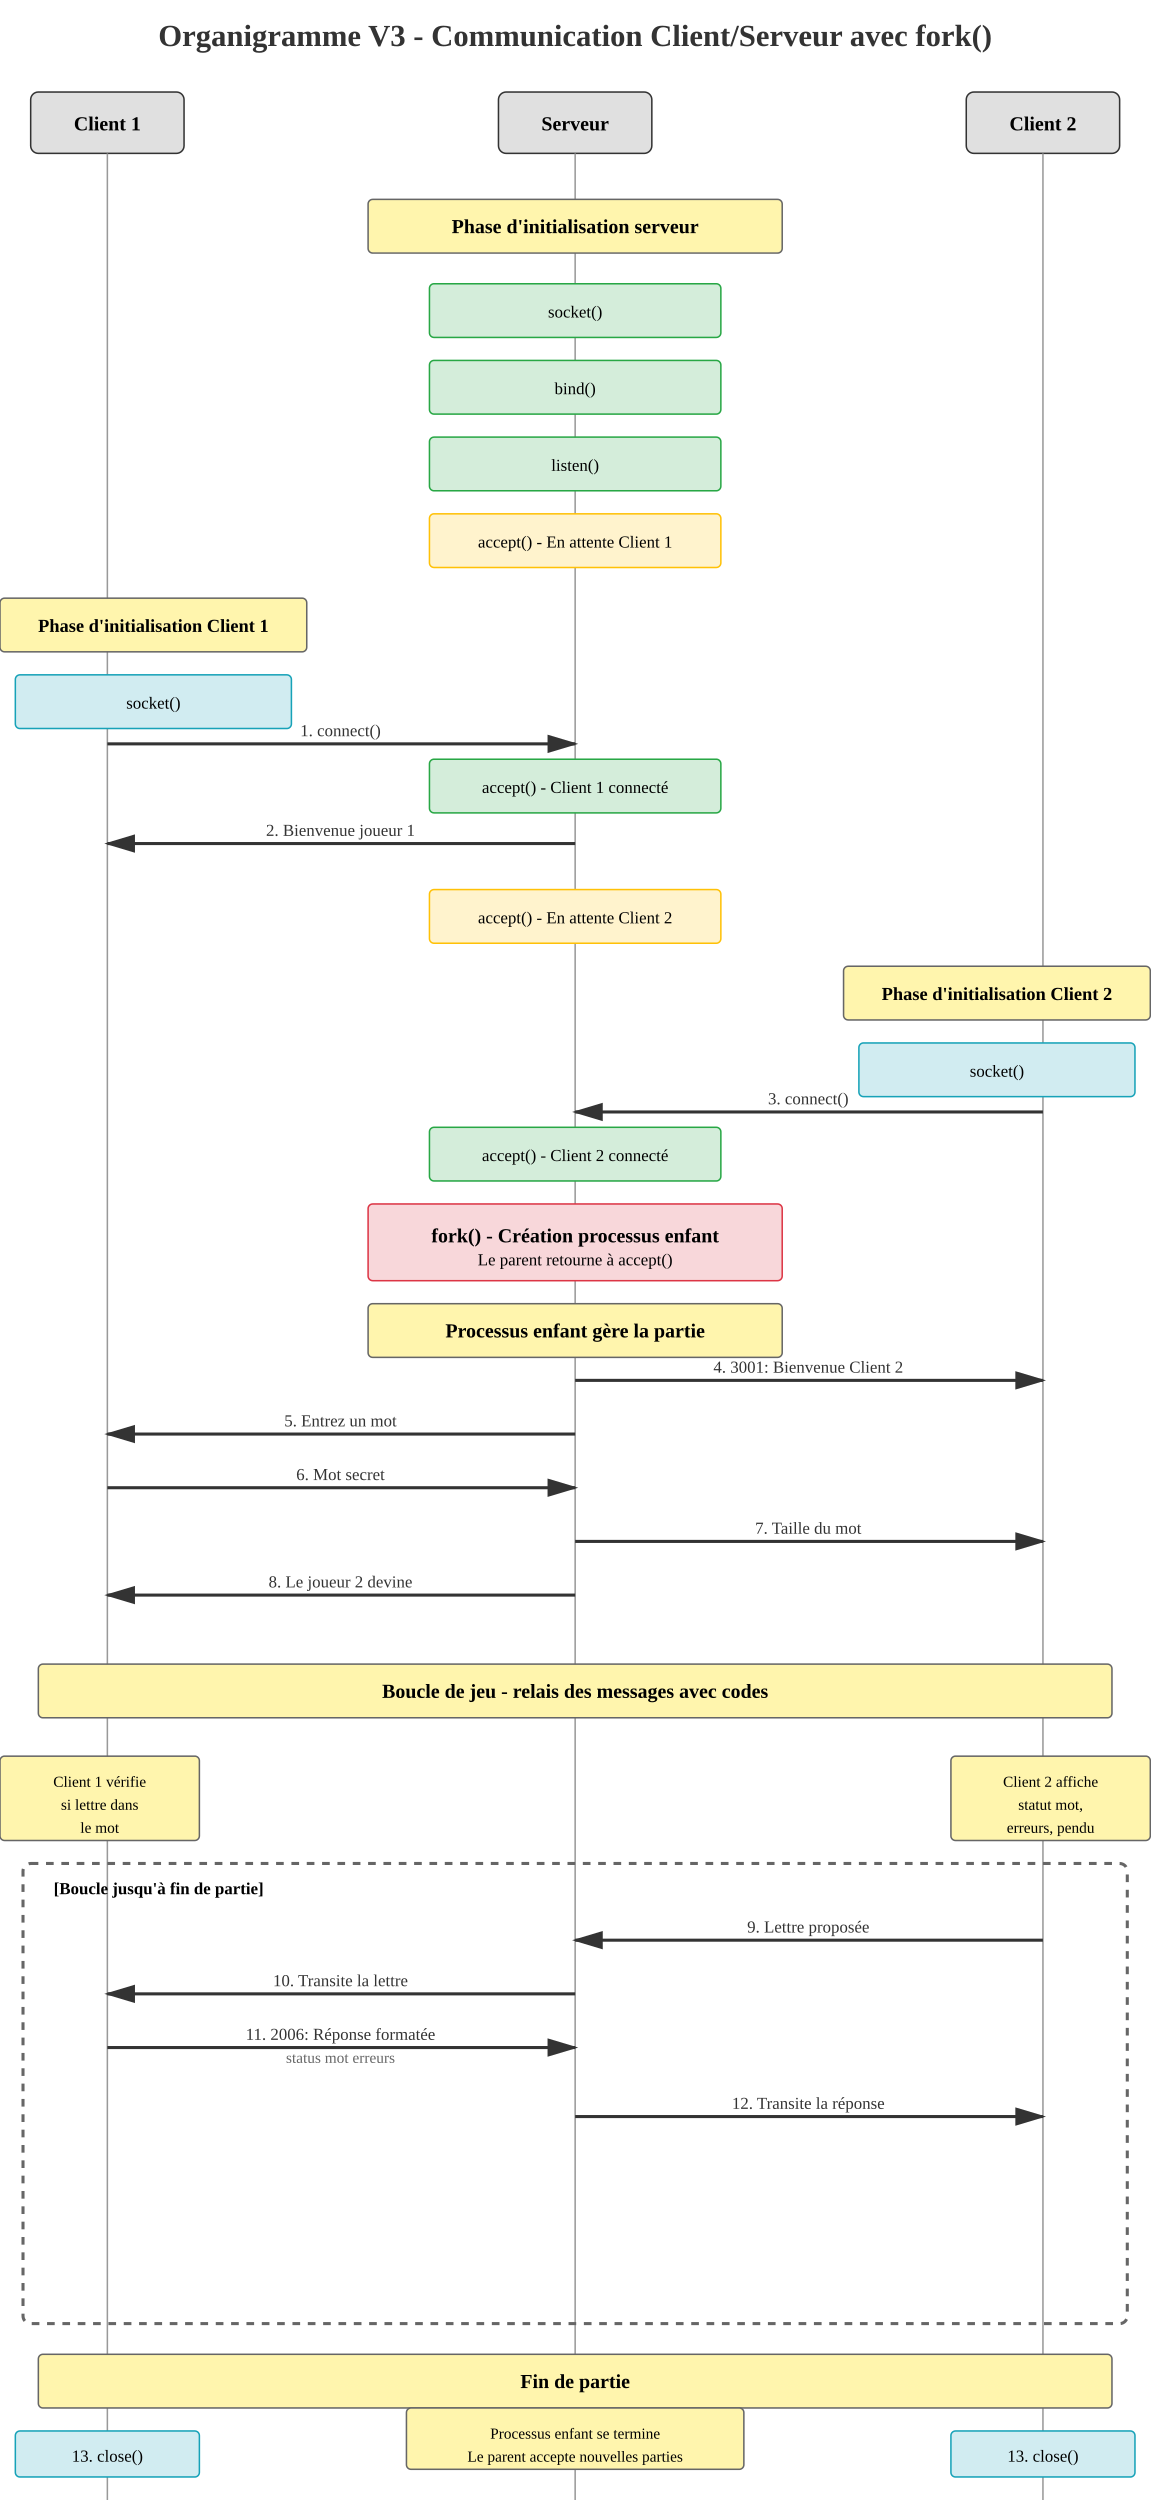
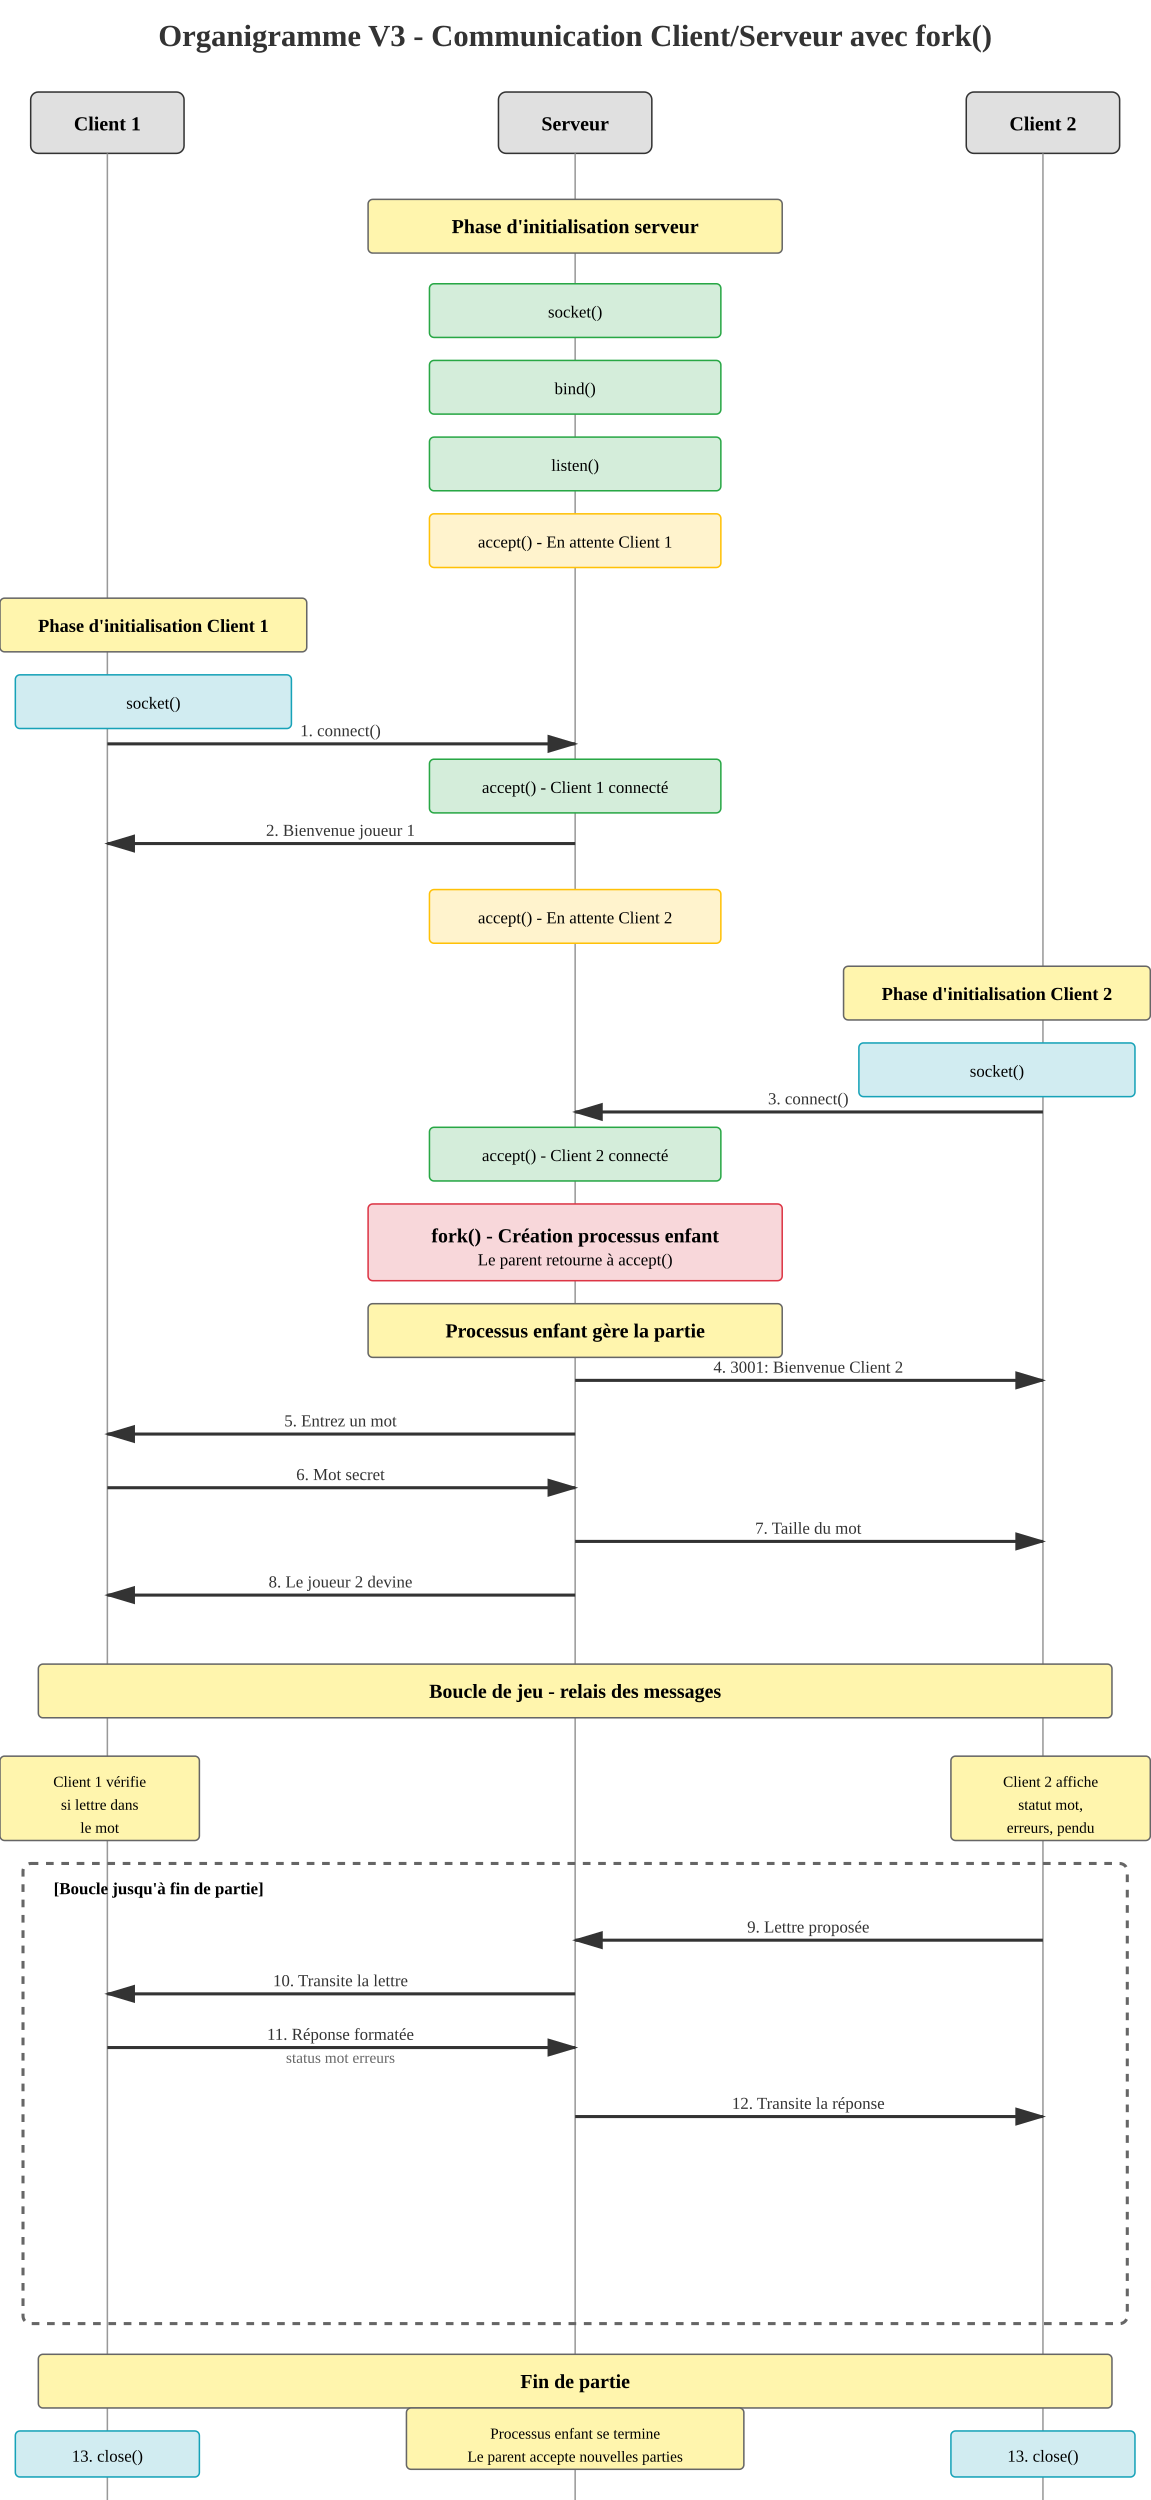
<svg xmlns="http://www.w3.org/2000/svg" viewBox="0 0 750 1630" style="background-color: white;">
  <text x="375" y="30" text-anchor="middle" font-size="20" font-weight="bold" fill="#333">Organigramme V3 - Communication Client/Serveur avec fork()</text>
  <rect x="20" y="60" width="100" height="40" fill="#e0e0e0" stroke="#333" rx="5" />
  <text x="70" y="85" text-anchor="middle" font-size="13" font-weight="bold">Client 1</text>
  <rect x="325" y="60" width="100" height="40" fill="#e0e0e0" stroke="#333" rx="5" />
  <text x="375" y="85" text-anchor="middle" font-size="13" font-weight="bold">Serveur</text>
  <rect x="630" y="60" width="100" height="40" fill="#e0e0e0" stroke="#333" rx="5" />
  <text x="680" y="85" text-anchor="middle" font-size="13" font-weight="bold">Client 2</text>
  <line x1="70" y1="100" x2="70" y2="1630" stroke="#999" stroke-width="1" />
  <line x1="375" y1="100" x2="375" y2="1630" stroke="#999" stroke-width="1" />
  <line x1="680" y1="100" x2="680" y2="1630" stroke="#999" stroke-width="1" />
  <rect x="240" y="130" width="270" height="35" fill="#fff5ad" stroke="#666" rx="3" />
  <text x="375" y="152" text-anchor="middle" font-size="13" font-weight="bold">Phase d'initialisation serveur</text>
  <rect x="280" y="185" width="190" height="35" fill="#d4edda" stroke="#28a745" rx="3" />
  <text x="375" y="207" text-anchor="middle" font-size="11">socket()</text>
  <rect x="280" y="235" width="190" height="35" fill="#d4edda" stroke="#28a745" rx="3" />
  <text x="375" y="257" text-anchor="middle" font-size="11">bind()</text>
  <rect x="280" y="285" width="190" height="35" fill="#d4edda" stroke="#28a745" rx="3" />
  <text x="375" y="307" text-anchor="middle" font-size="11">listen()</text>
  <rect x="280" y="335" width="190" height="35" fill="#fff3cd" stroke="#ffc107" rx="3" />
  <text x="375" y="357" text-anchor="middle" font-size="11">accept() - En attente Client 1</text>
  <rect x="0" y="390" width="200" height="35" fill="#fff5ad" stroke="#666" rx="3" />
  <text x="100" y="412" text-anchor="middle" font-size="12" font-weight="bold">Phase d'initialisation Client 1</text>
  <rect x="10" y="440" width="180" height="35" fill="#d1ecf1" stroke="#17a2b8" rx="3" />
  <text x="100" y="462" text-anchor="middle" font-size="11">socket()</text>
  <line x1="70" y1="485" x2="375" y2="485" stroke="#333" stroke-width="2" marker-end="url(#arrowhead)" />
  <text x="222" y="480" text-anchor="middle" font-size="11" fill="#333">1. connect()</text>
  <rect x="280" y="495" width="190" height="35" fill="#d4edda" stroke="#28a745" rx="3" />
  <text x="375" y="517" text-anchor="middle" font-size="11">accept() - Client 1 connecté</text>
  <line x1="375" y1="550" x2="70" y2="550" stroke="#333" stroke-width="2" marker-end="url(#arrowhead)" />
  <text x="222" y="545" text-anchor="middle" font-size="11" fill="#333">2. Bienvenue joueur 1</text>
  <rect x="280" y="580" width="190" height="35" fill="#fff3cd" stroke="#ffc107" rx="3" />
  <text x="375" y="602" text-anchor="middle" font-size="11">accept() - En attente Client 2</text>
  <rect x="550" y="630" width="200" height="35" fill="#fff5ad" stroke="#666" rx="3" />
  <text x="650" y="652" text-anchor="middle" font-size="12" font-weight="bold">Phase d'initialisation Client 2</text>
  <rect x="560" y="680" width="180" height="35" fill="#d1ecf1" stroke="#17a2b8" rx="3" />
  <text x="650" y="702" text-anchor="middle" font-size="11">socket()</text>
  <line x1="680" y1="725" x2="375" y2="725" stroke="#333" stroke-width="2" marker-end="url(#arrowhead)" />
  <text x="527" y="720" text-anchor="middle" font-size="11" fill="#333">3. connect()</text>
  <rect x="280" y="735" width="190" height="35" fill="#d4edda" stroke="#28a745" rx="3" />
  <text x="375" y="757" text-anchor="middle" font-size="11">accept() - Client 2 connecté</text>
  <rect x="240" y="785" width="270" height="50" fill="#f8d7da" stroke="#dc3545" rx="3" />
  <text x="375" y="810" text-anchor="middle" font-size="13" font-weight="bold">fork() - Création processus enfant</text>
  <text x="375" y="825" text-anchor="middle" font-size="11">Le parent retourne à accept()</text>
  <rect x="240" y="850" width="270" height="35" fill="#fff5ad" stroke="#666" rx="3" />
  <text x="375" y="872" text-anchor="middle" font-size="13" font-weight="bold">Processus enfant gère la partie</text>
  <line x1="375" y1="900" x2="680" y2="900" stroke="#333" stroke-width="2" marker-end="url(#arrowhead)" />
  <text x="527" y="895" text-anchor="middle" font-size="11" fill="#333">4. 3001: Bienvenue Client 2</text>
  <line x1="375" y1="935" x2="70" y2="935" stroke="#333" stroke-width="2" marker-end="url(#arrowhead)" />
  <text x="222" y="930" text-anchor="middle" font-size="11" fill="#333">5. Entrez un mot</text>
  <line x1="70" y1="970" x2="375" y2="970" stroke="#333" stroke-width="2" marker-end="url(#arrowhead)" />
  <text x="222" y="965" text-anchor="middle" font-size="11" fill="#333">6. Mot secret</text>
  <line x1="375" y1="1005" x2="680" y2="1005" stroke="#333" stroke-width="2" marker-end="url(#arrowhead)" />
  <text x="527" y="1000" text-anchor="middle" font-size="11" fill="#333">7. Taille du mot</text>
  <line x1="375" y1="1040" x2="70" y2="1040" stroke="#333" stroke-width="2" marker-end="url(#arrowhead)" />
  <text x="222" y="1035" text-anchor="middle" font-size="11" fill="#333">8. Le joueur 2 devine</text>
  <rect x="25" y="1085" width="700" height="35" fill="#fff5ad" stroke="#666" rx="3" />
-   <text x="375" y="1107" text-anchor="middle" font-size="13" font-weight="bold">Boucle de jeu - relais des messages avec codes</text>
+   <text x="375" y="1107" text-anchor="middle" font-size="13" font-weight="bold">Boucle de jeu - relais des messages</text>
  <rect x="0" y="1145" width="130" height="55" fill="#fff5ad" stroke="#666" rx="3" />
  <text x="65" y="1165" text-anchor="middle" font-size="10">Client 1 vérifie</text>
  <text x="65" y="1180" text-anchor="middle" font-size="10">si lettre dans</text>
  <text x="65" y="1195" text-anchor="middle" font-size="10">le mot</text>
  <rect x="620" y="1145" width="130" height="55" fill="#fff5ad" stroke="#666" rx="3" />
  <text x="685" y="1165" text-anchor="middle" font-size="10">Client 2 affiche</text>
  <text x="685" y="1180" text-anchor="middle" font-size="10">statut mot,</text>
  <text x="685" y="1195" text-anchor="middle" font-size="10">erreurs, pendu</text>
  <rect x="15" y="1215" width="720" height="300" fill="none" stroke="#666" stroke-width="2" stroke-dasharray="5,5" rx="5" />
  <text x="35" y="1235" font-size="11" font-weight="bold">[Boucle jusqu'à fin de partie]</text>
  <line x1="680" y1="1265" x2="375" y2="1265" stroke="#333" stroke-width="2" marker-end="url(#arrowhead)" />
  <text x="527" y="1260" text-anchor="middle" font-size="11" fill="#333">9. Lettre proposée</text>
  <line x1="375" y1="1300" x2="70" y2="1300" stroke="#333" stroke-width="2" marker-end="url(#arrowhead)" />
  <text x="222" y="1295" text-anchor="middle" font-size="11" fill="#333">10. Transite la lettre</text>
  <line x1="70" y1="1335" x2="375" y2="1335" stroke="#333" stroke-width="2" marker-end="url(#arrowhead)" />
-   <text x="222" y="1330" text-anchor="middle" font-size="11" fill="#333">11. 2006: Réponse formatée</text>
+   <text x="222" y="1330" text-anchor="middle" font-size="11" fill="#333">11. Réponse formatée</text>
  <text x="222" y="1345" text-anchor="middle" font-size="10" fill="#666">status mot erreurs</text>
  <line x1="375" y1="1380" x2="680" y2="1380" stroke="#333" stroke-width="2" marker-end="url(#arrowhead)" />
  <text x="527" y="1375" text-anchor="middle" font-size="11" fill="#333">12. Transite la réponse</text>
  <rect x="25" y="1535" width="700" height="35" fill="#fff5ad" stroke="#666" rx="3" />
  <text x="375" y="1557" text-anchor="middle" font-size="13" font-weight="bold">Fin de partie</text>
  <rect x="10" y="1585" width="120" height="30" fill="#d1ecf1" stroke="#17a2b8" rx="3" />
  <text x="70" y="1605" text-anchor="middle" font-size="11">13. close()</text>
  <rect x="620" y="1585" width="120" height="30" fill="#d1ecf1" stroke="#17a2b8" rx="3" />
  <text x="680" y="1605" text-anchor="middle" font-size="11">13. close()</text>
  <rect x="265" y="1570" width="220" height="40" fill="#fff5ad" stroke="#666" rx="3" />
  <text x="375" y="1590" text-anchor="middle" font-size="10">Processus enfant se termine</text>
  <text x="375" y="1605" text-anchor="middle" font-size="10">Le parent accepte nouvelles parties</text>
  <defs>
    <marker id="arrowhead" markerWidth="10" markerHeight="10" refX="9" refY="3" orient="auto">
      <polygon points="0 0, 10 3, 0 6" fill="#333" />
    </marker>
  </defs>
</svg>
